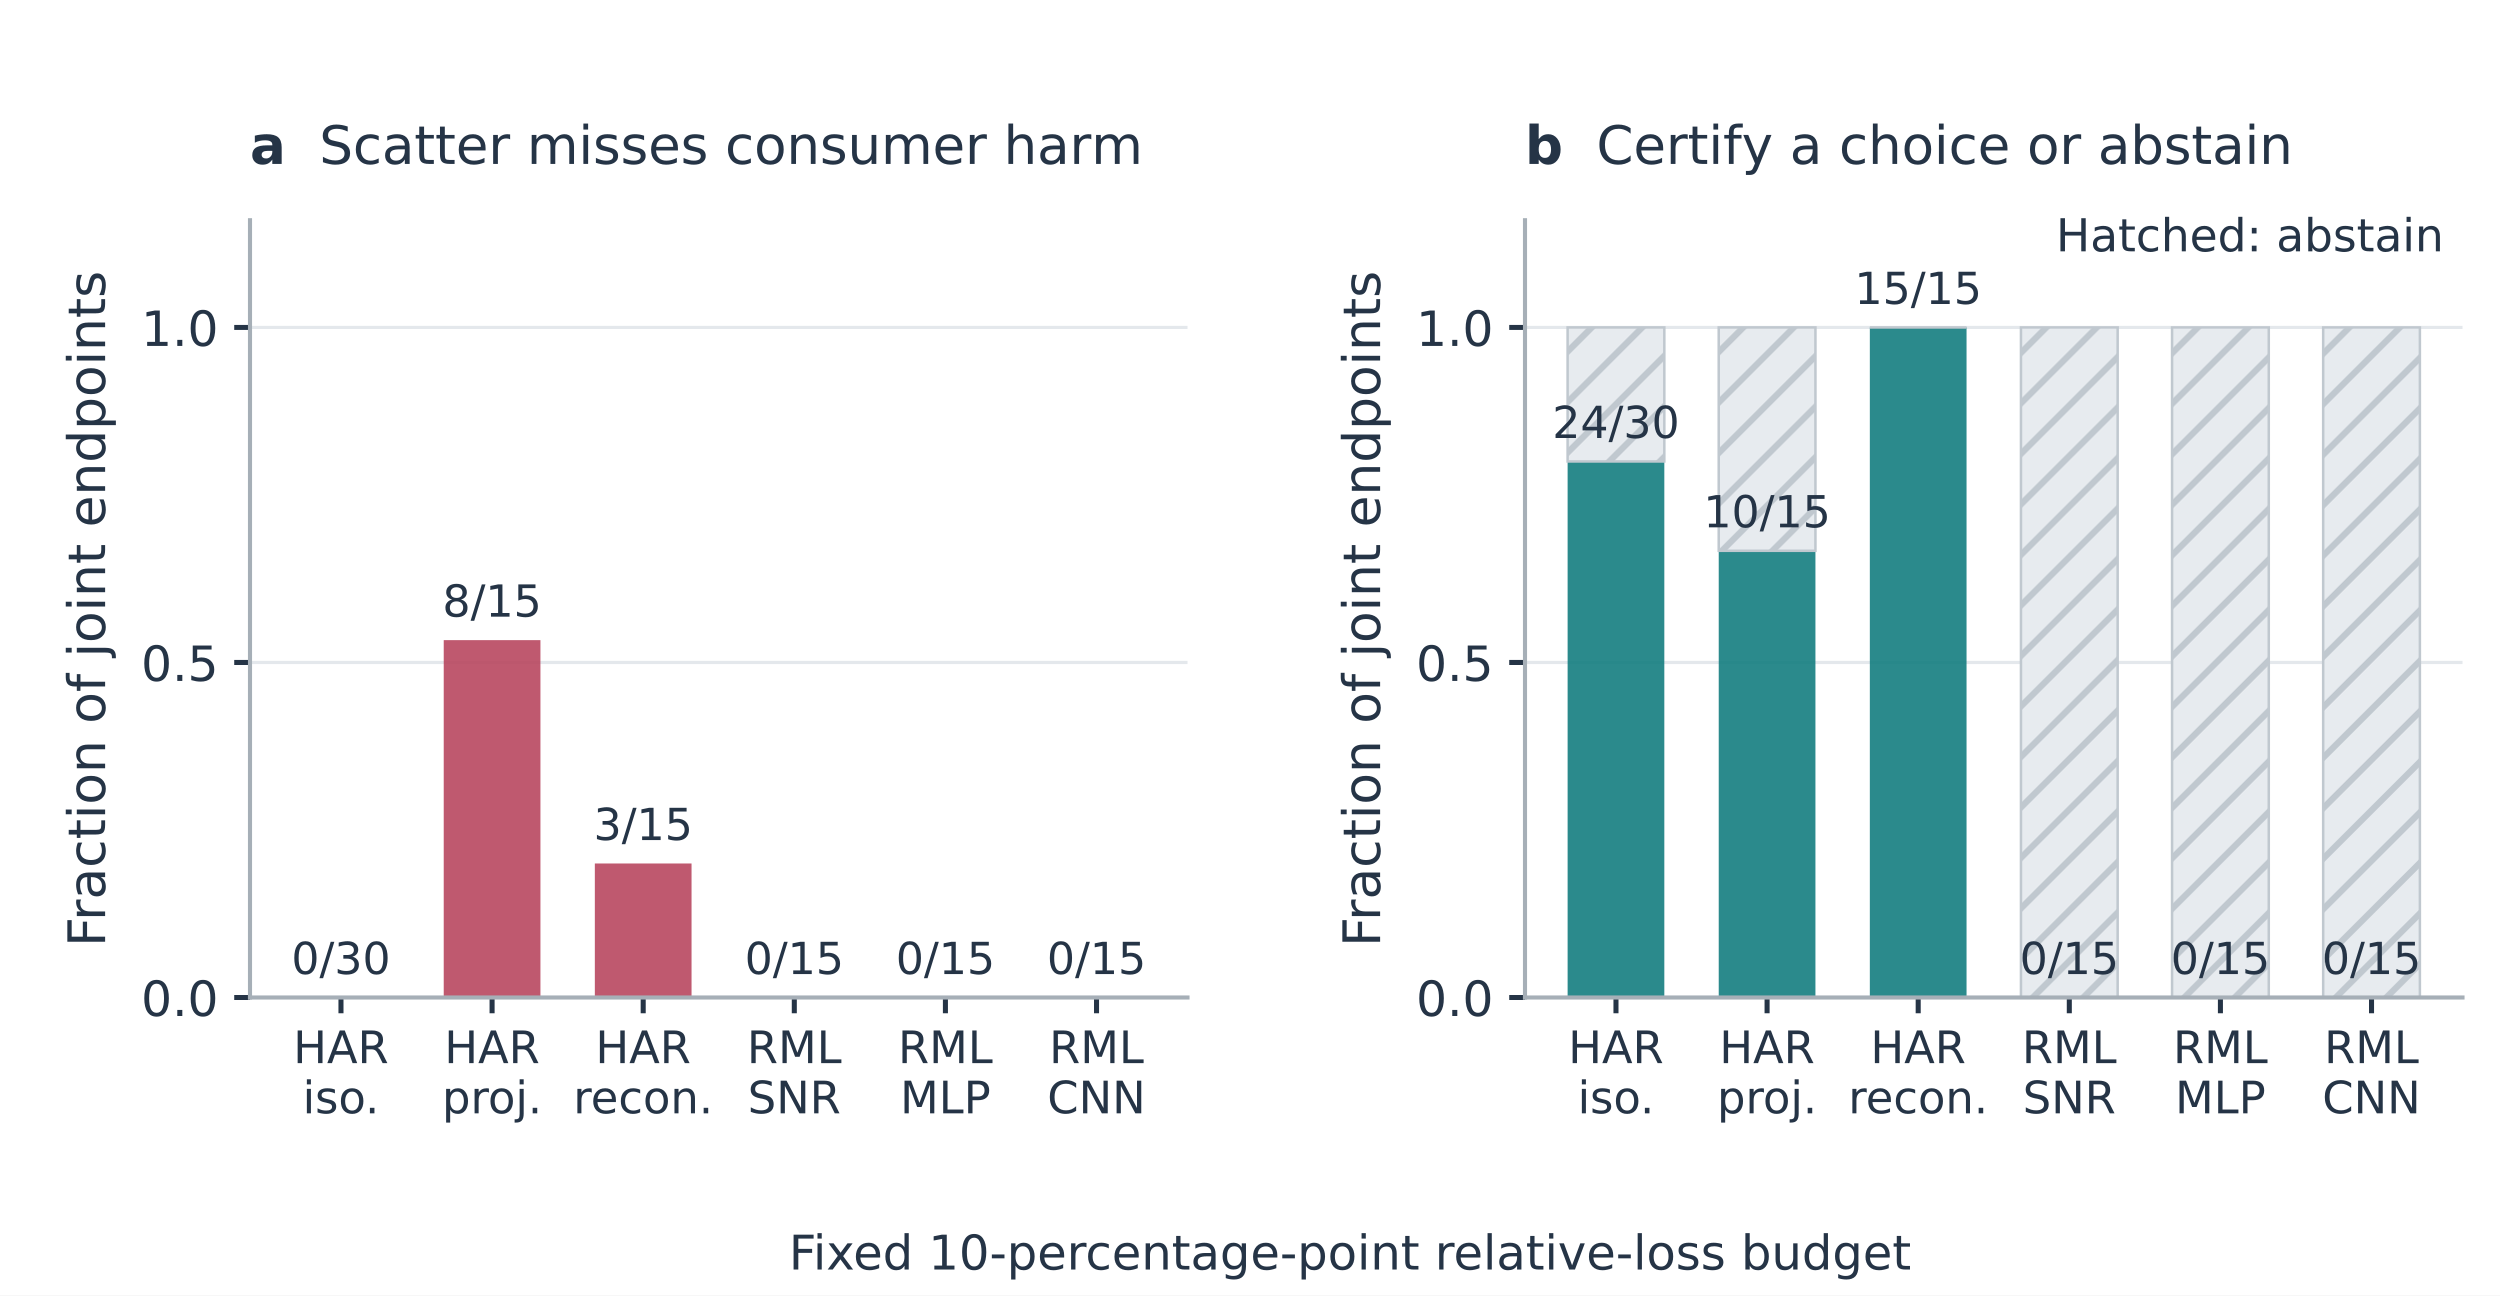
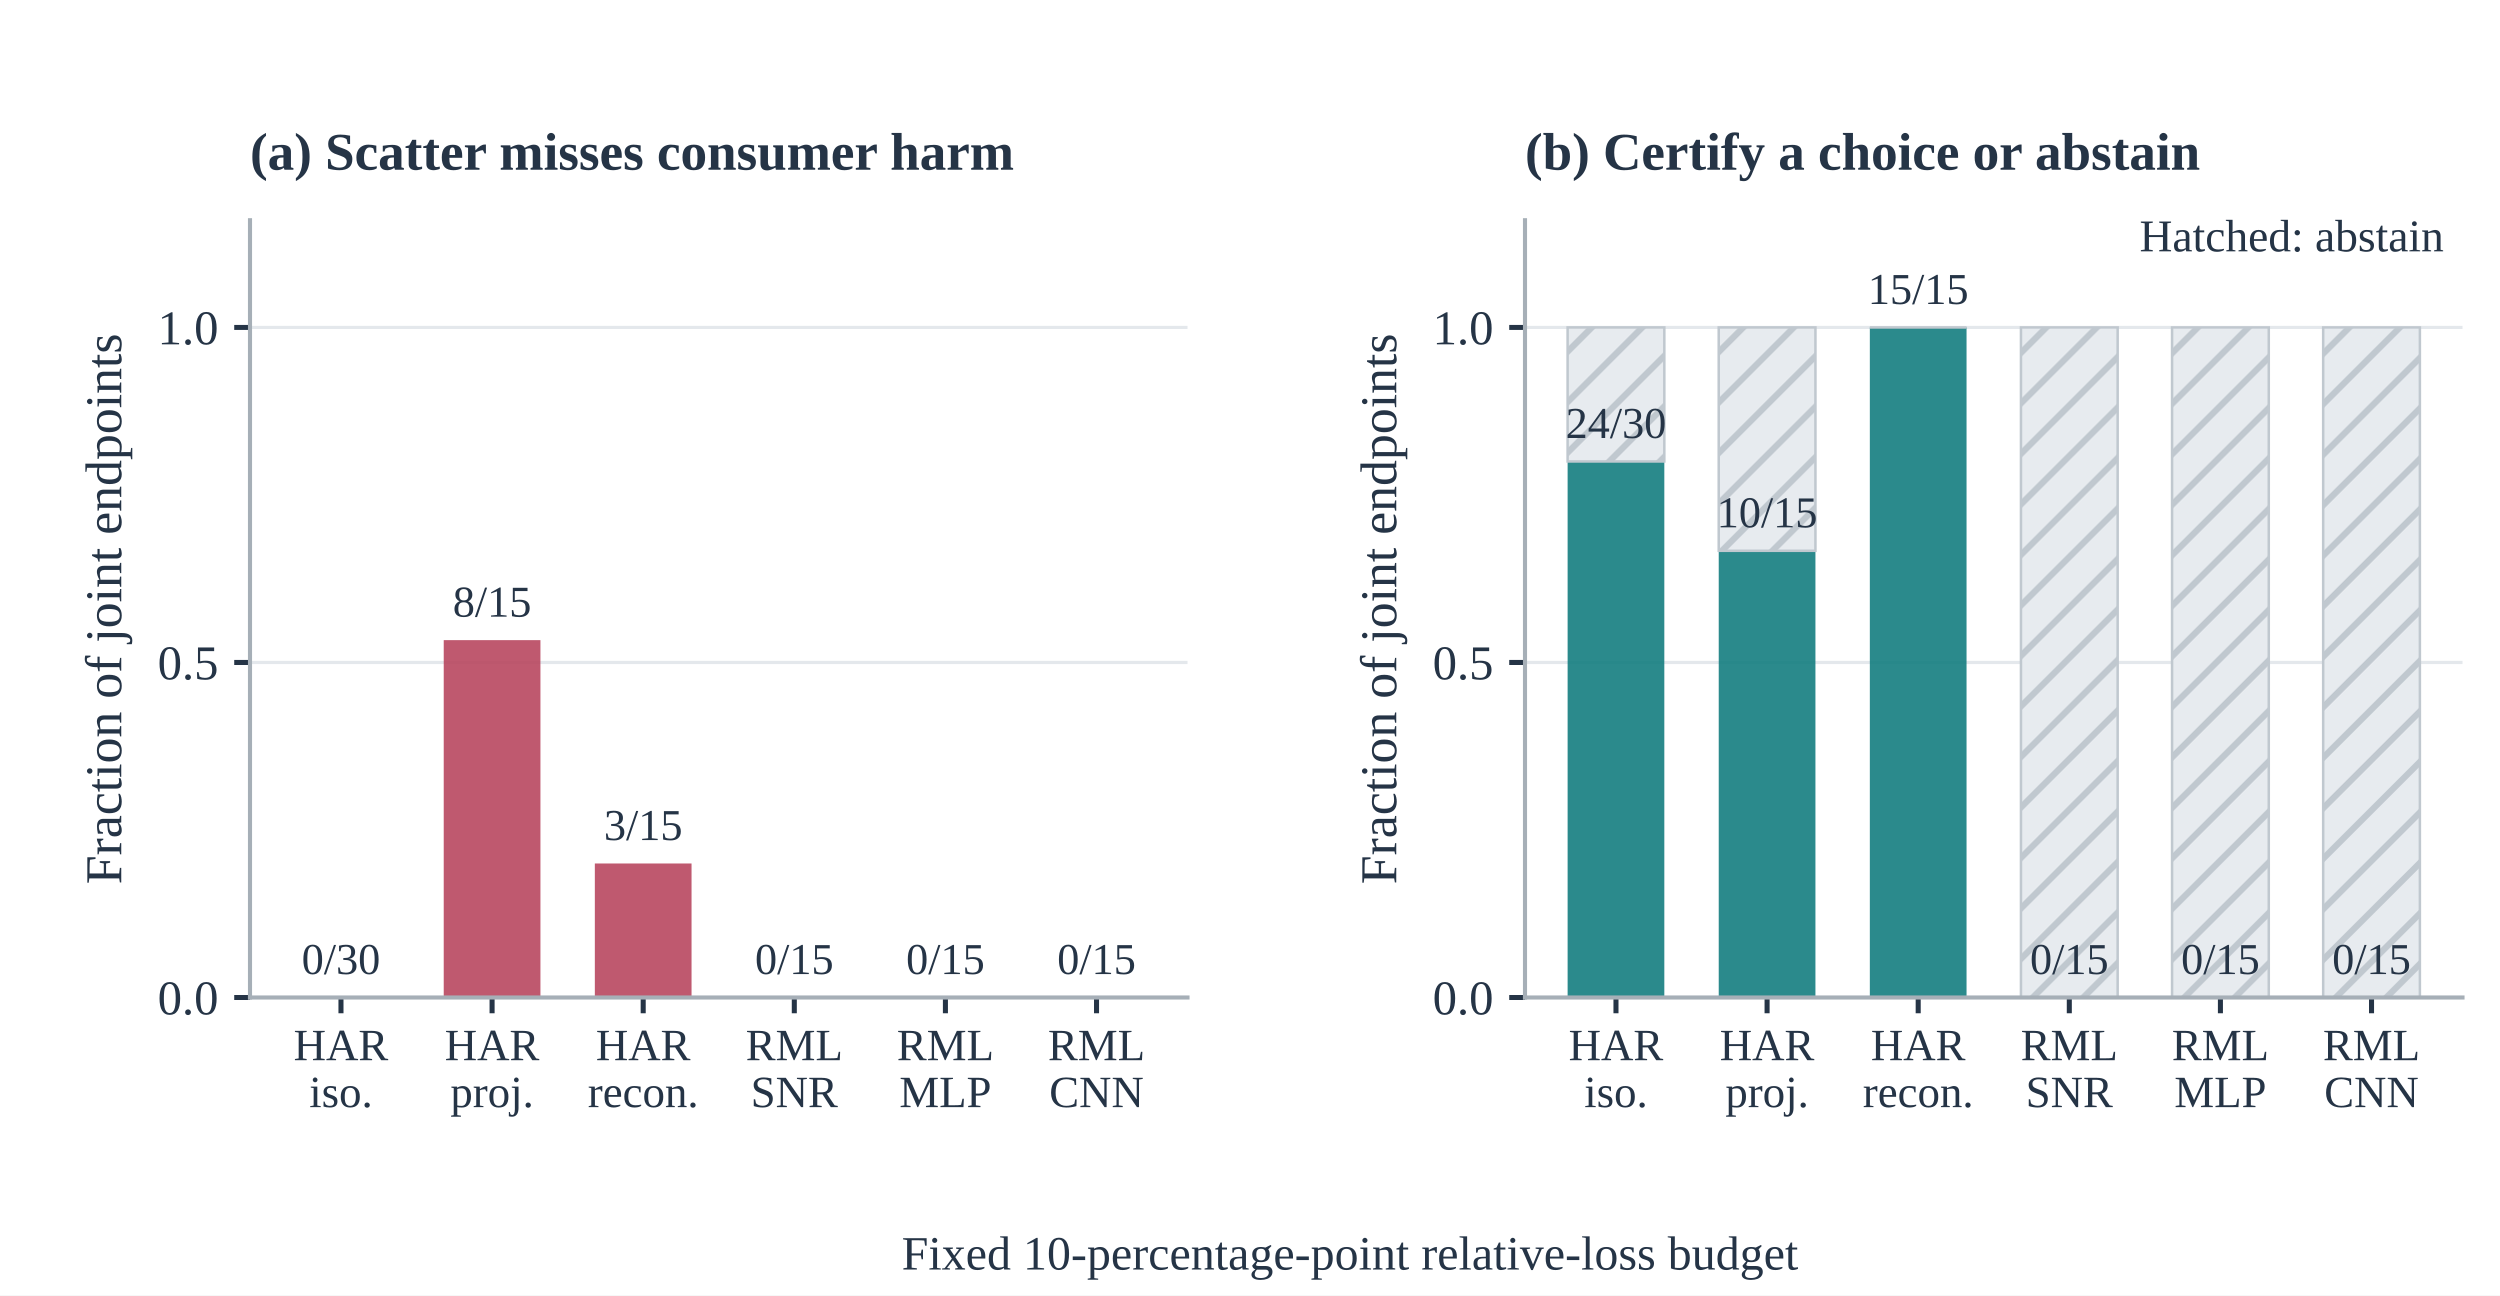
<svg xmlns="http://www.w3.org/2000/svg" xmlns:xlink="http://www.w3.org/1999/xlink" width="396pt" height="205.2pt" viewBox="0 0 396 205.2" version="1.1">
  <defs>
    <style type="text/css">*{stroke-linejoin: round; stroke-linecap: butt}</style>
  </defs>
  <g id="figure_1">
    <g id="patch_1">
      <path d="M 0 205.2 L 396 205.2 L 396 0 L 0 0 z " style="fill: #ffffff" />
    </g>
    <g id="axes_1">
      <g id="patch_2">
        <path d="M 39.6 158.004 L 188.1 158.004 L 188.1 34.884 L 39.6 34.884 z " style="fill: #ffffff" />
      </g>
      <g id="matplotlib.axis_1">
        <g id="xtick_1">
          <g id="line2d_1">
            <defs>
-               <path id="m3d0ac7c6b6" d="M 0 0 L 0 2.5 " style="stroke: #253446; stroke-width: 0.8" />
+               <path id="m92fc530819" d="M 0 0 L 0 2.5 " style="stroke: #253446; stroke-width: 0.8" />
            </defs>
            <g>
-               <use xlink:href="#m3d0ac7c6b6" x="54.01" y="158.004" style="fill: #253446; stroke: #253446; stroke-width: 0.8" />
+               <use xlink:href="#m92fc530819" x="54.01" y="158.004" style="fill: #253446; stroke: #253446; stroke-width: 0.8" />
            </g>
          </g>
          <g id="text_1">
-             <text style="font-size: 7.1px; font-family: 'DejaVu Sans'; fill: #253446" transform="translate(46.44475 168.3989)">HAR</text>
-             <text style="font-size: 7.1px; font-family: 'DejaVu Sans'; fill: #253446" transform="translate(47.93575 176.3493)">iso.</text>
+             <text style="font-size: 7.1px; font-family: 'Times New Roman', 'STIXGeneral', 'DejaVu Serif', serif; fill: #253446" transform="translate(46.51408 167.9341)">HAR</text>
+             <text style="font-size: 7.1px; font-family: 'Times New Roman', 'STIXGeneral', 'DejaVu Serif', serif; fill: #253446" transform="translate(48.97911 175.3689)">iso.</text>
          </g>
        </g>
        <g id="xtick_2">
          <g id="line2d_2">
            <g>
-               <use xlink:href="#m3d0ac7c6b6" x="77.946" y="158.004" style="fill: #253446; stroke: #253446; stroke-width: 0.8" />
+               <use xlink:href="#m92fc530819" x="77.946" y="158.004" style="fill: #253446; stroke: #253446; stroke-width: 0.8" />
            </g>
          </g>
          <g id="text_2">
-             <text style="font-size: 7.1px; font-family: 'DejaVu Sans'; fill: #253446" transform="translate(70.38092 168.3989)">HAR</text>
-             <text style="font-size: 7.1px; font-family: 'DejaVu Sans'; fill: #253446" transform="translate(70.02592 176.3493)">proj.</text>
+             <text style="font-size: 7.1px; font-family: 'Times New Roman', 'STIXGeneral', 'DejaVu Serif', serif; fill: #253446" transform="translate(70.45025 167.9341)">HAR</text>
+             <text style="font-size: 7.1px; font-family: 'Times New Roman', 'STIXGeneral', 'DejaVu Serif', serif; fill: #253446" transform="translate(71.33997 175.3729)">proj.</text>
          </g>
        </g>
        <g id="xtick_3">
          <g id="line2d_3">
            <g>
-               <use xlink:href="#m3d0ac7c6b6" x="101.882" y="158.004" style="fill: #253446; stroke: #253446; stroke-width: 0.8" />
+               <use xlink:href="#m92fc530819" x="101.882" y="158.004" style="fill: #253446; stroke: #253446; stroke-width: 0.8" />
            </g>
          </g>
          <g id="text_3">
-             <text style="font-size: 7.1px; font-family: 'DejaVu Sans'; fill: #253446" transform="translate(94.31709 168.3989)">HAR</text>
-             <text style="font-size: 7.1px; font-family: 'DejaVu Sans'; fill: #253446" transform="translate(90.8159 176.3493)">recon.</text>
+             <text style="font-size: 7.1px; font-family: 'Times New Roman', 'STIXGeneral', 'DejaVu Serif', serif; fill: #253446" transform="translate(94.38642 167.9341)">HAR</text>
+             <text style="font-size: 7.1px; font-family: 'Times New Roman', 'STIXGeneral', 'DejaVu Serif', serif; fill: #253446" transform="translate(93.11064 175.3689)">recon.</text>
          </g>
        </g>
        <g id="xtick_4">
          <g id="line2d_4">
            <g>
-               <use xlink:href="#m3d0ac7c6b6" x="125.818" y="158.004" style="fill: #253446; stroke: #253446; stroke-width: 0.8" />
+               <use xlink:href="#m92fc530819" x="125.818" y="158.004" style="fill: #253446; stroke: #253446; stroke-width: 0.8" />
            </g>
          </g>
          <g id="text_4">
-             <text style="font-size: 7.1px; font-family: 'DejaVu Sans'; fill: #253446" transform="translate(118.3104 168.3989)">RML</text>
-             <text style="font-size: 7.1px; font-family: 'DejaVu Sans'; fill: #253446" transform="translate(118.4419 176.3493)">SNR</text>
+             <text style="font-size: 7.1px; font-family: 'Times New Roman', 'STIXGeneral', 'DejaVu Serif', serif; fill: #253446" transform="translate(118.1251 167.9341)">RML</text>
+             <text style="font-size: 7.1px; font-family: 'Times New Roman', 'STIXGeneral', 'DejaVu Serif', serif; fill: #253446" transform="translate(118.9122 175.3689)">SNR</text>
          </g>
        </g>
        <g id="xtick_5">
          <g id="line2d_5">
            <g>
-               <use xlink:href="#m3d0ac7c6b6" x="149.754" y="158.004" style="fill: #253446; stroke: #253446; stroke-width: 0.8" />
+               <use xlink:href="#m92fc530819" x="149.754" y="158.004" style="fill: #253446; stroke: #253446; stroke-width: 0.8" />
            </g>
          </g>
          <g id="text_5">
-             <text style="font-size: 7.1px; font-family: 'DejaVu Sans'; fill: #253446" transform="translate(142.2466 168.3989)">RML</text>
-             <text style="font-size: 7.1px; font-family: 'DejaVu Sans'; fill: #253446" transform="translate(142.5727 176.3493)">MLP</text>
+             <text style="font-size: 7.1px; font-family: 'Times New Roman', 'STIXGeneral', 'DejaVu Serif', serif; fill: #253446" transform="translate(142.0613 167.9341)">RML</text>
+             <text style="font-size: 7.1px; font-family: 'Times New Roman', 'STIXGeneral', 'DejaVu Serif', serif; fill: #253446" transform="translate(142.4551 175.3689)">MLP</text>
          </g>
        </g>
        <g id="xtick_6">
          <g id="line2d_6">
            <g>
-               <use xlink:href="#m3d0ac7c6b6" x="173.69" y="158.004" style="fill: #253446; stroke: #253446; stroke-width: 0.8" />
+               <use xlink:href="#m92fc530819" x="173.69" y="158.004" style="fill: #253446; stroke: #253446; stroke-width: 0.8" />
            </g>
          </g>
          <g id="text_6">
-             <text style="font-size: 7.1px; font-family: 'DejaVu Sans'; fill: #253446" transform="translate(166.1827 168.3989)">RML</text>
-             <text style="font-size: 7.1px; font-family: 'DejaVu Sans'; fill: #253446" transform="translate(165.8998 176.3493)">CNN</text>
+             <text style="font-size: 7.1px; font-family: 'Times New Roman', 'STIXGeneral', 'DejaVu Serif', serif; fill: #253446" transform="translate(165.9975 167.9341)">RML</text>
+             <text style="font-size: 7.1px; font-family: 'Times New Roman', 'STIXGeneral', 'DejaVu Serif', serif; fill: #253446" transform="translate(166.1949 175.3689)">CNN</text>
          </g>
        </g>
      </g>
      <g id="matplotlib.axis_2">
        <g id="ytick_1">
          <g id="line2d_7">
-             <path d="M 39.6 158.004 L 188.1 158.004 " clip-path="url(#p7fc18f123c)" style="fill: none; stroke: #e4e8ec; stroke-width: 0.5; stroke-linecap: square" />
+             <path d="M 39.6 158.004 L 188.1 158.004 " clip-path="url(#p640500cdac)" style="fill: none; stroke: #e4e8ec; stroke-width: 0.5; stroke-linecap: square" />
          </g>
          <g id="line2d_8">
            <defs>
-               <path id="m5252313da0" d="M 0 0 L -2.5 0 " style="stroke: #253446; stroke-width: 0.8" />
+               <path id="m6738ecb3d9" d="M 0 0 L -2.5 0 " style="stroke: #253446; stroke-width: 0.8" />
            </defs>
            <g>
-               <use xlink:href="#m5252313da0" x="39.6" y="158.004" style="fill: #253446; stroke: #253446; stroke-width: 0.8" />
+               <use xlink:href="#m6738ecb3d9" x="39.6" y="158.004" style="fill: #253446; stroke: #253446; stroke-width: 0.8" />
            </g>
          </g>
          <g id="text_7">
-             <text style="font-size: 7.7px; font-family: 'DejaVu Sans'; text-anchor: end; fill: #253446" x="34.6" y="160.929" transform="rotate(-0 34.6 160.9294)">0.0</text>
+             <text style="font-size: 7.7px; font-family: 'Times New Roman', 'STIXGeneral', 'DejaVu Serif', serif; text-anchor: end; fill: #253446" x="34.6" y="160.677" transform="rotate(-0 34.6 160.6773)">0.0</text>
          </g>
        </g>
        <g id="ytick_2">
          <g id="line2d_9">
-             <path d="M 39.6 104.935 L 188.1 104.935 " clip-path="url(#p7fc18f123c)" style="fill: none; stroke: #e4e8ec; stroke-width: 0.5; stroke-linecap: square" />
+             <path d="M 39.6 104.935 L 188.1 104.935 " clip-path="url(#p640500cdac)" style="fill: none; stroke: #e4e8ec; stroke-width: 0.5; stroke-linecap: square" />
          </g>
          <g id="line2d_10">
            <g>
-               <use xlink:href="#m5252313da0" x="39.6" y="104.935" style="fill: #253446; stroke: #253446; stroke-width: 0.8" />
+               <use xlink:href="#m6738ecb3d9" x="39.6" y="104.935" style="fill: #253446; stroke: #253446; stroke-width: 0.8" />
            </g>
          </g>
          <g id="text_8">
-             <text style="font-size: 7.7px; font-family: 'DejaVu Sans'; text-anchor: end; fill: #253446" x="34.6" y="107.86" transform="rotate(-0 34.6 107.8604)">0.5</text>
+             <text style="font-size: 7.7px; font-family: 'Times New Roman', 'STIXGeneral', 'DejaVu Serif', serif; text-anchor: end; fill: #253446" x="34.6" y="107.608" transform="rotate(-0 34.6 107.6084)">0.5</text>
          </g>
        </g>
        <g id="ytick_3">
          <g id="line2d_11">
-             <path d="M 39.6 51.866 L 188.1 51.866 " clip-path="url(#p7fc18f123c)" style="fill: none; stroke: #e4e8ec; stroke-width: 0.5; stroke-linecap: square" />
+             <path d="M 39.6 51.866 L 188.1 51.866 " clip-path="url(#p640500cdac)" style="fill: none; stroke: #e4e8ec; stroke-width: 0.5; stroke-linecap: square" />
          </g>
          <g id="line2d_12">
            <g>
-               <use xlink:href="#m5252313da0" x="39.6" y="51.866" style="fill: #253446; stroke: #253446; stroke-width: 0.8" />
+               <use xlink:href="#m6738ecb3d9" x="39.6" y="51.866" style="fill: #253446; stroke: #253446; stroke-width: 0.8" />
            </g>
          </g>
          <g id="text_9">
-             <text style="font-size: 7.7px; font-family: 'DejaVu Sans'; text-anchor: end; fill: #253446" x="34.6" y="54.791" transform="rotate(-0 34.6 54.79147)">1.0</text>
+             <text style="font-size: 7.7px; font-family: 'Times New Roman', 'STIXGeneral', 'DejaVu Serif', serif; text-anchor: end; fill: #253446" x="34.6" y="54.539" transform="rotate(-0 34.6 54.53941)">1.0</text>
          </g>
        </g>
        <g id="text_10">
-           <text style="font-size: 8.2px; font-family: 'DejaVu Sans'; text-anchor: middle; fill: #253446" x="16.649" y="96.444" transform="rotate(-90 16.64925 96.444)">Fraction of joint endpoints</text>
+           <text style="font-size: 8.2px; font-family: 'Times New Roman', 'STIXGeneral', 'DejaVu Serif', serif; text-anchor: middle; fill: #253446" x="19.206" y="96.444" transform="rotate(-90 19.20559 96.444)">Fraction of joint endpoints</text>
        </g>
      </g>
      <g id="patch_3">
-         <path d="M 46.35 158.004 L 61.669 158.004 L 61.669 158.004 L 46.35 158.004 z " clip-path="url(#p7fc18f123c)" style="fill: #b8475f; opacity: 0.9" />
+         <path d="M 46.35 158.004 L 61.669 158.004 L 61.669 158.004 L 46.35 158.004 z " clip-path="url(#p640500cdac)" style="fill: #b8475f; opacity: 0.9" />
      </g>
      <g id="patch_4">
-         <path d="M 70.286 158.004 L 85.605 158.004 L 85.605 101.397 L 70.286 101.397 z " clip-path="url(#p7fc18f123c)" style="fill: #b8475f; opacity: 0.9" />
+         <path d="M 70.286 158.004 L 85.605 158.004 L 85.605 101.397 L 70.286 101.397 z " clip-path="url(#p640500cdac)" style="fill: #b8475f; opacity: 0.9" />
      </g>
      <g id="patch_5">
-         <path d="M 94.222 158.004 L 109.541 158.004 L 109.541 136.776 L 94.222 136.776 z " clip-path="url(#p7fc18f123c)" style="fill: #b8475f; opacity: 0.9" />
+         <path d="M 94.222 158.004 L 109.541 158.004 L 109.541 136.776 L 94.222 136.776 z " clip-path="url(#p640500cdac)" style="fill: #b8475f; opacity: 0.9" />
      </g>
      <g id="patch_6">
-         <path d="M 118.159 158.004 L 133.478 158.004 L 133.478 158.004 L 118.159 158.004 z " clip-path="url(#p7fc18f123c)" style="fill: #b8475f; opacity: 0.9" />
+         <path d="M 118.159 158.004 L 133.478 158.004 L 133.478 158.004 L 118.159 158.004 z " clip-path="url(#p640500cdac)" style="fill: #b8475f; opacity: 0.9" />
      </g>
      <g id="patch_7">
-         <path d="M 142.095 158.004 L 157.414 158.004 L 157.414 158.004 L 142.095 158.004 z " clip-path="url(#p7fc18f123c)" style="fill: #b8475f; opacity: 0.9" />
+         <path d="M 142.095 158.004 L 157.414 158.004 L 157.414 158.004 L 142.095 158.004 z " clip-path="url(#p640500cdac)" style="fill: #b8475f; opacity: 0.9" />
      </g>
      <g id="patch_8">
-         <path d="M 166.031 158.004 L 181.35 158.004 L 181.35 158.004 L 166.031 158.004 z " clip-path="url(#p7fc18f123c)" style="fill: #b8475f; opacity: 0.9" />
+         <path d="M 166.031 158.004 L 181.35 158.004 L 181.35 158.004 L 166.031 158.004 z " clip-path="url(#p640500cdac)" style="fill: #b8475f; opacity: 0.9" />
      </g>
      <g id="patch_9">
        <path d="M 39.6 158.004 L 39.6 34.884 " style="fill: none; stroke: #a6afb7; stroke-width: 0.65; stroke-linejoin: miter; stroke-linecap: square" />
      </g>
      <g id="patch_10">
        <path d="M 39.6 158.004 L 188.1 158.004 " style="fill: none; stroke: #a6afb7; stroke-width: 0.65; stroke-linejoin: miter; stroke-linecap: square" />
      </g>
      <g id="text_11">
-         <text style="font-size: 7px; font-family: 'DejaVu Sans'; text-anchor: middle; fill: #253446" x="54.01" y="154.289" transform="rotate(-0 54.00957 154.2892)">0/30</text>
+         <text style="font-size: 7px; font-family: 'Times New Roman', 'STIXGeneral', 'DejaVu Serif', serif; text-anchor: middle; fill: #253446" x="54.01" y="154.289" transform="rotate(-0 54.00957 154.2892)">0/30</text>
      </g>
      <g id="text_12">
-         <text style="font-size: 7px; font-family: 'DejaVu Sans'; text-anchor: middle; fill: #253446" x="77.946" y="97.682" transform="rotate(-0 77.94575 97.68228)">8/15</text>
+         <text style="font-size: 7px; font-family: 'Times New Roman', 'STIXGeneral', 'DejaVu Serif', serif; text-anchor: middle; fill: #253446" x="77.946" y="97.682" transform="rotate(-0 77.94575 97.68228)">8/15</text>
      </g>
      <g id="text_13">
-         <text style="font-size: 7px; font-family: 'DejaVu Sans'; text-anchor: middle; fill: #253446" x="101.882" y="133.062" transform="rotate(-0 101.8819 133.0616)">3/15</text>
+         <text style="font-size: 7px; font-family: 'Times New Roman', 'STIXGeneral', 'DejaVu Serif', serif; text-anchor: middle; fill: #253446" x="101.882" y="133.062" transform="rotate(-0 101.8819 133.0616)">3/15</text>
      </g>
      <g id="text_14">
-         <text style="font-size: 7px; font-family: 'DejaVu Sans'; text-anchor: middle; fill: #253446" x="125.818" y="154.289" transform="rotate(-0 125.8181 154.2892)">0/15</text>
+         <text style="font-size: 7px; font-family: 'Times New Roman', 'STIXGeneral', 'DejaVu Serif', serif; text-anchor: middle; fill: #253446" x="125.818" y="154.289" transform="rotate(-0 125.8181 154.2892)">0/15</text>
      </g>
      <g id="text_15">
-         <text style="font-size: 7px; font-family: 'DejaVu Sans'; text-anchor: middle; fill: #253446" x="149.754" y="154.289" transform="rotate(-0 149.7543 154.2892)">0/15</text>
+         <text style="font-size: 7px; font-family: 'Times New Roman', 'STIXGeneral', 'DejaVu Serif', serif; text-anchor: middle; fill: #253446" x="149.754" y="154.289" transform="rotate(-0 149.7543 154.2892)">0/15</text>
      </g>
      <g id="text_16">
-         <text style="font-size: 7px; font-family: 'DejaVu Sans'; text-anchor: middle; fill: #253446" x="173.69" y="154.289" transform="rotate(-0 173.6904 154.2892)">0/15</text>
+         <text style="font-size: 7px; font-family: 'Times New Roman', 'STIXGeneral', 'DejaVu Serif', serif; text-anchor: middle; fill: #253446" x="173.69" y="154.289" transform="rotate(-0 173.6904 154.2892)">0/15</text>
      </g>
      <g id="text_17">
-         <g style="fill: #253446" transform="translate(39.6 26.884)">
-           <text>
-             <tspan x="0" y="-0.922" style="font-weight: 700; font-size: 8.4px; font-family: 'DejaVu Sans'; fill: #253446">a</tspan>
-             <tspan x="5.651" y="-0.922" style="font-size: 8.4px; font-family: 'DejaVu Sans'; fill: #253446"> </tspan>
-             <tspan x="8.314" y="-0.922" style="font-size: 8.4px; font-family: 'DejaVu Sans'; fill: #253446"> </tspan>
-             <tspan x="10.976" y="-0.922" style="font-size: 8.4px; font-family: 'DejaVu Sans'; fill: #253446">S</tspan>
-             <tspan x="16.292" y="-0.922" style="font-size: 8.4px; font-family: 'DejaVu Sans'; fill: #253446">c</tspan>
-             <tspan x="20.897" y="-0.922" style="font-size: 8.4px; font-family: 'DejaVu Sans'; fill: #253446">a</tspan>
-             <tspan x="26.029" y="-0.922" style="font-size: 8.4px; font-family: 'DejaVu Sans'; fill: #253446">t</tspan>
-             <tspan x="29.312" y="-0.922" style="font-size: 8.4px; font-family: 'DejaVu Sans'; fill: #253446">t</tspan>
-             <tspan x="32.596" y="-0.922" style="font-size: 8.4px; font-family: 'DejaVu Sans'; fill: #253446">e</tspan>
-             <tspan x="37.749" y="-0.922" style="font-size: 8.4px; font-family: 'DejaVu Sans'; fill: #253446">r</tspan>
-             <tspan x="41.192" y="-0.922" style="font-size: 8.4px; font-family: 'DejaVu Sans'; fill: #253446"> </tspan>
-             <tspan x="43.854" y="-0.922" style="font-size: 8.4px; font-family: 'DejaVu Sans'; fill: #253446">m</tspan>
-             <tspan x="52.013" y="-0.922" style="font-size: 8.4px; font-family: 'DejaVu Sans'; fill: #253446">i</tspan>
-             <tspan x="54.339" y="-0.922" style="font-size: 8.4px; font-family: 'DejaVu Sans'; fill: #253446">s</tspan>
-             <tspan x="58.703" y="-0.922" style="font-size: 8.4px; font-family: 'DejaVu Sans'; fill: #253446">s</tspan>
-             <tspan x="63.066" y="-0.922" style="font-size: 8.4px; font-family: 'DejaVu Sans'; fill: #253446">e</tspan>
-             <tspan x="68.219" y="-0.922" style="font-size: 8.4px; font-family: 'DejaVu Sans'; fill: #253446">s</tspan>
-             <tspan x="72.582" y="-0.922" style="font-size: 8.4px; font-family: 'DejaVu Sans'; fill: #253446"> </tspan>
-             <tspan x="75.244" y="-0.922" style="font-size: 8.4px; font-family: 'DejaVu Sans'; fill: #253446">c</tspan>
-             <tspan x="79.849" y="-0.922" style="font-size: 8.4px; font-family: 'DejaVu Sans'; fill: #253446">o</tspan>
-             <tspan x="84.973" y="-0.922" style="font-size: 8.4px; font-family: 'DejaVu Sans'; fill: #253446">n</tspan>
-             <tspan x="90.281" y="-0.922" style="font-size: 8.4px; font-family: 'DejaVu Sans'; fill: #253446">s</tspan>
-             <tspan x="94.644" y="-0.922" style="font-size: 8.4px; font-family: 'DejaVu Sans'; fill: #253446">u</tspan>
-             <tspan x="99.952" y="-0.922" style="font-size: 8.4px; font-family: 'DejaVu Sans'; fill: #253446">m</tspan>
-             <tspan x="108.11" y="-0.922" style="font-size: 8.4px; font-family: 'DejaVu Sans'; fill: #253446">e</tspan>
-             <tspan x="113.263" y="-0.922" style="font-size: 8.4px; font-family: 'DejaVu Sans'; fill: #253446">r</tspan>
-             <tspan x="116.706" y="-0.922" style="font-size: 8.4px; font-family: 'DejaVu Sans'; fill: #253446"> </tspan>
-             <tspan x="119.368" y="-0.922" style="font-size: 8.4px; font-family: 'DejaVu Sans'; fill: #253446">h</tspan>
-             <tspan x="124.676" y="-0.922" style="font-size: 8.4px; font-family: 'DejaVu Sans'; fill: #253446">a</tspan>
-             <tspan x="129.808" y="-0.922" style="font-size: 8.4px; font-family: 'DejaVu Sans'; fill: #253446">r</tspan>
-             <tspan x="133.252" y="-0.922" style="font-size: 8.4px; font-family: 'DejaVu Sans'; fill: #253446">m</tspan>
-           </text>
-         </g>
+         <text style="font-weight: 700; font-size: 8.4px; font-family: 'Times New Roman'; text-anchor: start; fill: #253446" x="39.6" y="26.884" transform="rotate(-0 39.6 26.884)">(a) Scatter misses consumer harm</text>
      </g>
    </g>
    <g id="axes_2">
      <g id="patch_11">
        <path d="M 241.56 158.004 L 390.06 158.004 L 390.06 34.884 L 241.56 34.884 z " style="fill: #ffffff" />
      </g>
      <g id="matplotlib.axis_3">
        <g id="xtick_7">
          <g id="line2d_13">
            <g>
-               <use xlink:href="#m3d0ac7c6b6" x="255.97" y="158.004" style="fill: #253446; stroke: #253446; stroke-width: 0.8" />
+               <use xlink:href="#m92fc530819" x="255.97" y="158.004" style="fill: #253446; stroke: #253446; stroke-width: 0.8" />
            </g>
          </g>
          <g id="text_18">
-             <text style="font-size: 7.1px; font-family: 'DejaVu Sans'; fill: #253446" transform="translate(248.4047 168.3989)">HAR</text>
-             <text style="font-size: 7.1px; font-family: 'DejaVu Sans'; fill: #253446" transform="translate(249.8957 176.3493)">iso.</text>
+             <text style="font-size: 7.1px; font-family: 'Times New Roman', 'STIXGeneral', 'DejaVu Serif', serif; fill: #253446" transform="translate(248.4741 167.9341)">HAR</text>
+             <text style="font-size: 7.1px; font-family: 'Times New Roman', 'STIXGeneral', 'DejaVu Serif', serif; fill: #253446" transform="translate(250.9391 175.3689)">iso.</text>
          </g>
        </g>
        <g id="xtick_8">
          <g id="line2d_14">
            <g>
-               <use xlink:href="#m3d0ac7c6b6" x="279.906" y="158.004" style="fill: #253446; stroke: #253446; stroke-width: 0.8" />
+               <use xlink:href="#m92fc530819" x="279.906" y="158.004" style="fill: #253446; stroke: #253446; stroke-width: 0.8" />
            </g>
          </g>
          <g id="text_19">
-             <text style="font-size: 7.1px; font-family: 'DejaVu Sans'; fill: #253446" transform="translate(272.3409 168.3989)">HAR</text>
-             <text style="font-size: 7.1px; font-family: 'DejaVu Sans'; fill: #253446" transform="translate(271.9859 176.3493)">proj.</text>
+             <text style="font-size: 7.1px; font-family: 'Times New Roman', 'STIXGeneral', 'DejaVu Serif', serif; fill: #253446" transform="translate(272.4103 167.9341)">HAR</text>
+             <text style="font-size: 7.1px; font-family: 'Times New Roman', 'STIXGeneral', 'DejaVu Serif', serif; fill: #253446" transform="translate(273.3 175.3729)">proj.</text>
          </g>
        </g>
        <g id="xtick_9">
          <g id="line2d_15">
            <g>
-               <use xlink:href="#m3d0ac7c6b6" x="303.842" y="158.004" style="fill: #253446; stroke: #253446; stroke-width: 0.8" />
+               <use xlink:href="#m92fc530819" x="303.842" y="158.004" style="fill: #253446; stroke: #253446; stroke-width: 0.8" />
            </g>
          </g>
          <g id="text_20">
-             <text style="font-size: 7.1px; font-family: 'DejaVu Sans'; fill: #253446" transform="translate(296.2771 168.3989)">HAR</text>
-             <text style="font-size: 7.1px; font-family: 'DejaVu Sans'; fill: #253446" transform="translate(292.7759 176.3493)">recon.</text>
+             <text style="font-size: 7.1px; font-family: 'Times New Roman', 'STIXGeneral', 'DejaVu Serif', serif; fill: #253446" transform="translate(296.3464 167.9341)">HAR</text>
+             <text style="font-size: 7.1px; font-family: 'Times New Roman', 'STIXGeneral', 'DejaVu Serif', serif; fill: #253446" transform="translate(295.0706 175.3689)">recon.</text>
          </g>
        </g>
        <g id="xtick_10">
          <g id="line2d_16">
            <g>
-               <use xlink:href="#m3d0ac7c6b6" x="327.778" y="158.004" style="fill: #253446; stroke: #253446; stroke-width: 0.8" />
+               <use xlink:href="#m92fc530819" x="327.778" y="158.004" style="fill: #253446; stroke: #253446; stroke-width: 0.8" />
            </g>
          </g>
          <g id="text_21">
-             <text style="font-size: 7.1px; font-family: 'DejaVu Sans'; fill: #253446" transform="translate(320.2704 168.3989)">RML</text>
-             <text style="font-size: 7.1px; font-family: 'DejaVu Sans'; fill: #253446" transform="translate(320.4019 176.3493)">SNR</text>
+             <text style="font-size: 7.1px; font-family: 'Times New Roman', 'STIXGeneral', 'DejaVu Serif', serif; fill: #253446" transform="translate(320.0851 167.9341)">RML</text>
+             <text style="font-size: 7.1px; font-family: 'Times New Roman', 'STIXGeneral', 'DejaVu Serif', serif; fill: #253446" transform="translate(320.8722 175.3689)">SNR</text>
          </g>
        </g>
        <g id="xtick_11">
          <g id="line2d_17">
            <g>
-               <use xlink:href="#m3d0ac7c6b6" x="351.714" y="158.004" style="fill: #253446; stroke: #253446; stroke-width: 0.8" />
+               <use xlink:href="#m92fc530819" x="351.714" y="158.004" style="fill: #253446; stroke: #253446; stroke-width: 0.8" />
            </g>
          </g>
          <g id="text_22">
-             <text style="font-size: 7.1px; font-family: 'DejaVu Sans'; fill: #253446" transform="translate(344.2066 168.3989)">RML</text>
-             <text style="font-size: 7.1px; font-family: 'DejaVu Sans'; fill: #253446" transform="translate(344.5327 176.3493)">MLP</text>
+             <text style="font-size: 7.1px; font-family: 'Times New Roman', 'STIXGeneral', 'DejaVu Serif', serif; fill: #253446" transform="translate(344.0213 167.9341)">RML</text>
+             <text style="font-size: 7.1px; font-family: 'Times New Roman', 'STIXGeneral', 'DejaVu Serif', serif; fill: #253446" transform="translate(344.4151 175.3689)">MLP</text>
          </g>
        </g>
        <g id="xtick_12">
          <g id="line2d_18">
            <g>
-               <use xlink:href="#m3d0ac7c6b6" x="375.65" y="158.004" style="fill: #253446; stroke: #253446; stroke-width: 0.8" />
+               <use xlink:href="#m92fc530819" x="375.65" y="158.004" style="fill: #253446; stroke: #253446; stroke-width: 0.8" />
            </g>
          </g>
          <g id="text_23">
-             <text style="font-size: 7.1px; font-family: 'DejaVu Sans'; fill: #253446" transform="translate(368.1427 168.3989)">RML</text>
-             <text style="font-size: 7.1px; font-family: 'DejaVu Sans'; fill: #253446" transform="translate(367.8598 176.3493)">CNN</text>
+             <text style="font-size: 7.1px; font-family: 'Times New Roman', 'STIXGeneral', 'DejaVu Serif', serif; fill: #253446" transform="translate(367.9575 167.9341)">RML</text>
+             <text style="font-size: 7.1px; font-family: 'Times New Roman', 'STIXGeneral', 'DejaVu Serif', serif; fill: #253446" transform="translate(368.1549 175.3689)">CNN</text>
          </g>
        </g>
      </g>
      <g id="matplotlib.axis_4">
        <g id="ytick_4">
          <g id="line2d_19">
-             <path d="M 241.56 158.004 L 390.06 158.004 " clip-path="url(#p5e406ffba6)" style="fill: none; stroke: #e4e8ec; stroke-width: 0.5; stroke-linecap: square" />
+             <path d="M 241.56 158.004 L 390.06 158.004 " clip-path="url(#p05b200d515)" style="fill: none; stroke: #e4e8ec; stroke-width: 0.5; stroke-linecap: square" />
          </g>
          <g id="line2d_20">
            <g>
-               <use xlink:href="#m5252313da0" x="241.56" y="158.004" style="fill: #253446; stroke: #253446; stroke-width: 0.8" />
+               <use xlink:href="#m6738ecb3d9" x="241.56" y="158.004" style="fill: #253446; stroke: #253446; stroke-width: 0.8" />
            </g>
          </g>
          <g id="text_24">
-             <text style="font-size: 7.7px; font-family: 'DejaVu Sans'; text-anchor: end; fill: #253446" x="236.56" y="160.929" transform="rotate(-0 236.56 160.9294)">0.0</text>
+             <text style="font-size: 7.7px; font-family: 'Times New Roman', 'STIXGeneral', 'DejaVu Serif', serif; text-anchor: end; fill: #253446" x="236.56" y="160.677" transform="rotate(-0 236.56 160.6773)">0.0</text>
          </g>
        </g>
        <g id="ytick_5">
          <g id="line2d_21">
-             <path d="M 241.56 104.935 L 390.06 104.935 " clip-path="url(#p5e406ffba6)" style="fill: none; stroke: #e4e8ec; stroke-width: 0.5; stroke-linecap: square" />
+             <path d="M 241.56 104.935 L 390.06 104.935 " clip-path="url(#p05b200d515)" style="fill: none; stroke: #e4e8ec; stroke-width: 0.5; stroke-linecap: square" />
          </g>
          <g id="line2d_22">
            <g>
-               <use xlink:href="#m5252313da0" x="241.56" y="104.935" style="fill: #253446; stroke: #253446; stroke-width: 0.8" />
+               <use xlink:href="#m6738ecb3d9" x="241.56" y="104.935" style="fill: #253446; stroke: #253446; stroke-width: 0.8" />
            </g>
          </g>
          <g id="text_25">
-             <text style="font-size: 7.7px; font-family: 'DejaVu Sans'; text-anchor: end; fill: #253446" x="236.56" y="107.86" transform="rotate(-0 236.56 107.8604)">0.5</text>
+             <text style="font-size: 7.7px; font-family: 'Times New Roman', 'STIXGeneral', 'DejaVu Serif', serif; text-anchor: end; fill: #253446" x="236.56" y="107.608" transform="rotate(-0 236.56 107.6084)">0.5</text>
          </g>
        </g>
        <g id="ytick_6">
          <g id="line2d_23">
-             <path d="M 241.56 51.866 L 390.06 51.866 " clip-path="url(#p5e406ffba6)" style="fill: none; stroke: #e4e8ec; stroke-width: 0.5; stroke-linecap: square" />
+             <path d="M 241.56 51.866 L 390.06 51.866 " clip-path="url(#p05b200d515)" style="fill: none; stroke: #e4e8ec; stroke-width: 0.5; stroke-linecap: square" />
          </g>
          <g id="line2d_24">
            <g>
-               <use xlink:href="#m5252313da0" x="241.56" y="51.866" style="fill: #253446; stroke: #253446; stroke-width: 0.8" />
+               <use xlink:href="#m6738ecb3d9" x="241.56" y="51.866" style="fill: #253446; stroke: #253446; stroke-width: 0.8" />
            </g>
          </g>
          <g id="text_26">
-             <text style="font-size: 7.7px; font-family: 'DejaVu Sans'; text-anchor: end; fill: #253446" x="236.56" y="54.791" transform="rotate(-0 236.56 54.79147)">1.0</text>
+             <text style="font-size: 7.7px; font-family: 'Times New Roman', 'STIXGeneral', 'DejaVu Serif', serif; text-anchor: end; fill: #253446" x="236.56" y="54.539" transform="rotate(-0 236.56 54.53941)">1.0</text>
          </g>
        </g>
        <g id="text_27">
-           <text style="font-size: 8.2px; font-family: 'DejaVu Sans'; text-anchor: middle; fill: #253446" x="218.609" y="96.444" transform="rotate(-90 218.6093 96.444)">Fraction of joint endpoints</text>
+           <text style="font-size: 8.2px; font-family: 'Times New Roman', 'STIXGeneral', 'DejaVu Serif', serif; text-anchor: middle; fill: #253446" x="221.166" y="96.444" transform="rotate(-90 221.1656 96.444)">Fraction of joint endpoints</text>
        </g>
      </g>
      <g id="patch_12">
-         <path d="M 248.31 158.004 L 263.629 158.004 L 263.629 73.094 L 248.31 73.094 z " clip-path="url(#p5e406ffba6)" style="fill: #147d80; opacity: 0.9" />
+         <path d="M 248.31 158.004 L 263.629 158.004 L 263.629 73.094 L 248.31 73.094 z " clip-path="url(#p05b200d515)" style="fill: #147d80; opacity: 0.9" />
      </g>
      <g id="patch_13">
-         <path d="M 272.246 158.004 L 287.565 158.004 L 287.565 87.245 L 272.246 87.245 z " clip-path="url(#p5e406ffba6)" style="fill: #147d80; opacity: 0.9" />
+         <path d="M 272.246 158.004 L 287.565 158.004 L 287.565 87.245 L 272.246 87.245 z " clip-path="url(#p05b200d515)" style="fill: #147d80; opacity: 0.9" />
      </g>
      <g id="patch_14">
-         <path d="M 296.182 158.004 L 311.501 158.004 L 311.501 51.866 L 296.182 51.866 z " clip-path="url(#p5e406ffba6)" style="fill: #147d80; opacity: 0.9" />
+         <path d="M 296.182 158.004 L 311.501 158.004 L 311.501 51.866 L 296.182 51.866 z " clip-path="url(#p05b200d515)" style="fill: #147d80; opacity: 0.9" />
      </g>
      <g id="patch_15">
-         <path d="M 320.119 158.004 L 335.438 158.004 L 335.438 158.004 L 320.119 158.004 z " clip-path="url(#p5e406ffba6)" style="fill: #147d80; opacity: 0.9" />
+         <path d="M 320.119 158.004 L 335.438 158.004 L 335.438 158.004 L 320.119 158.004 z " clip-path="url(#p05b200d515)" style="fill: #147d80; opacity: 0.9" />
      </g>
      <g id="patch_16">
-         <path d="M 344.055 158.004 L 359.374 158.004 L 359.374 158.004 L 344.055 158.004 z " clip-path="url(#p5e406ffba6)" style="fill: #147d80; opacity: 0.9" />
+         <path d="M 344.055 158.004 L 359.374 158.004 L 359.374 158.004 L 344.055 158.004 z " clip-path="url(#p05b200d515)" style="fill: #147d80; opacity: 0.9" />
      </g>
      <g id="patch_17">
-         <path d="M 367.991 158.004 L 383.31 158.004 L 383.31 158.004 L 367.991 158.004 z " clip-path="url(#p5e406ffba6)" style="fill: #147d80; opacity: 0.9" />
+         <path d="M 367.991 158.004 L 383.31 158.004 L 383.31 158.004 L 367.991 158.004 z " clip-path="url(#p05b200d515)" style="fill: #147d80; opacity: 0.9" />
      </g>
      <g id="patch_18">
-         <path d="M 248.31 73.094 L 263.629 73.094 L 263.629 51.866 L 248.31 51.866 z " clip-path="url(#p5e406ffba6)" style="fill: url(#h3d8b430057); stroke: #c0c8cf; stroke-width: 0.4; stroke-linejoin: miter" />
+         <path d="M 248.31 73.094 L 263.629 73.094 L 263.629 51.866 L 248.31 51.866 z " clip-path="url(#p05b200d515)" style="fill: url(#hc1d0b97d09); stroke: #c0c8cf; stroke-width: 0.4; stroke-linejoin: miter" />
      </g>
      <g id="patch_19">
-         <path d="M 272.246 87.245 L 287.565 87.245 L 287.565 51.866 L 272.246 51.866 z " clip-path="url(#p5e406ffba6)" style="fill: url(#h3d8b430057); stroke: #c0c8cf; stroke-width: 0.4; stroke-linejoin: miter" />
+         <path d="M 272.246 87.245 L 287.565 87.245 L 287.565 51.866 L 272.246 51.866 z " clip-path="url(#p05b200d515)" style="fill: url(#hc1d0b97d09); stroke: #c0c8cf; stroke-width: 0.4; stroke-linejoin: miter" />
      </g>
      <g id="patch_20">
-         <path d="M 296.182 51.866 L 311.501 51.866 L 311.501 51.866 L 296.182 51.866 z " clip-path="url(#p5e406ffba6)" style="fill: url(#h3d8b430057); stroke: #c0c8cf; stroke-width: 0.4; stroke-linejoin: miter" />
+         <path d="M 296.182 51.866 L 311.501 51.866 L 311.501 51.866 L 296.182 51.866 z " clip-path="url(#p05b200d515)" style="fill: url(#hc1d0b97d09); stroke: #c0c8cf; stroke-width: 0.4; stroke-linejoin: miter" />
      </g>
      <g id="patch_21">
-         <path d="M 320.119 158.004 L 335.438 158.004 L 335.438 51.866 L 320.119 51.866 z " clip-path="url(#p5e406ffba6)" style="fill: url(#h3d8b430057); stroke: #c0c8cf; stroke-width: 0.4; stroke-linejoin: miter" />
+         <path d="M 320.119 158.004 L 335.438 158.004 L 335.438 51.866 L 320.119 51.866 z " clip-path="url(#p05b200d515)" style="fill: url(#hc1d0b97d09); stroke: #c0c8cf; stroke-width: 0.4; stroke-linejoin: miter" />
      </g>
      <g id="patch_22">
-         <path d="M 344.055 158.004 L 359.374 158.004 L 359.374 51.866 L 344.055 51.866 z " clip-path="url(#p5e406ffba6)" style="fill: url(#h3d8b430057); stroke: #c0c8cf; stroke-width: 0.4; stroke-linejoin: miter" />
+         <path d="M 344.055 158.004 L 359.374 158.004 L 359.374 51.866 L 344.055 51.866 z " clip-path="url(#p05b200d515)" style="fill: url(#hc1d0b97d09); stroke: #c0c8cf; stroke-width: 0.4; stroke-linejoin: miter" />
      </g>
      <g id="patch_23">
-         <path d="M 367.991 158.004 L 383.31 158.004 L 383.31 51.866 L 367.991 51.866 z " clip-path="url(#p5e406ffba6)" style="fill: url(#h3d8b430057); stroke: #c0c8cf; stroke-width: 0.4; stroke-linejoin: miter" />
+         <path d="M 367.991 158.004 L 383.31 158.004 L 383.31 51.866 L 367.991 51.866 z " clip-path="url(#p05b200d515)" style="fill: url(#hc1d0b97d09); stroke: #c0c8cf; stroke-width: 0.4; stroke-linejoin: miter" />
      </g>
      <g id="patch_24">
        <path d="M 241.56 158.004 L 241.56 34.884 " style="fill: none; stroke: #a6afb7; stroke-width: 0.65; stroke-linejoin: miter; stroke-linecap: square" />
      </g>
      <g id="patch_25">
        <path d="M 241.56 158.004 L 390.06 158.004 " style="fill: none; stroke: #a6afb7; stroke-width: 0.65; stroke-linejoin: miter; stroke-linecap: square" />
      </g>
      <g id="text_28">
        <g id="patch_26">
-           <path d="M 324.16 42.818 L 388.602 42.818 L 388.602 32.826 L 324.16 32.826 z " style="fill: #ffffff; opacity: 0.95" />
-         </g>
-         <text style="font-size: 7.2px; font-family: 'DejaVu Sans'; text-anchor: end; fill: #253446" x="387.09" y="39.809" transform="rotate(-0 387.09 39.8088)">Hatched: abstain</text>
+           <path d="M 337.394 42.861 L 388.602 42.861 L 388.602 33.297 L 337.394 33.297 z " style="fill: #ffffff; opacity: 0.95" />
+         </g>
+         <text style="font-size: 7.2px; font-family: 'Times New Roman', 'STIXGeneral', 'DejaVu Serif', serif; text-anchor: end; fill: #253446" x="387.09" y="39.809" transform="rotate(-0 387.09 39.8088)">Hatched: abstain</text>
      </g>
      <g id="text_29">
-         <text style="font-size: 7px; font-family: 'DejaVu Sans'; text-anchor: middle; fill: #253446" x="255.97" y="69.379" transform="rotate(-0 255.9696 69.37883)">24/30</text>
+         <text style="font-size: 7px; font-family: 'Times New Roman', 'STIXGeneral', 'DejaVu Serif', serif; text-anchor: middle; fill: #253446" x="255.97" y="69.379" transform="rotate(-0 255.9696 69.37883)">24/30</text>
      </g>
      <g id="text_30">
-         <text style="font-size: 7px; font-family: 'DejaVu Sans'; text-anchor: middle; fill: #253446" x="279.906" y="83.531" transform="rotate(-0 279.9057 83.53055)">10/15</text>
+         <text style="font-size: 7px; font-family: 'Times New Roman', 'STIXGeneral', 'DejaVu Serif', serif; text-anchor: middle; fill: #253446" x="279.906" y="83.531" transform="rotate(-0 279.9057 83.53055)">10/15</text>
      </g>
      <g id="text_31">
-         <text style="font-size: 7px; font-family: 'DejaVu Sans'; text-anchor: middle; fill: #253446" x="303.842" y="48.151" transform="rotate(-0 303.8419 48.15124)">15/15</text>
+         <text style="font-size: 7px; font-family: 'Times New Roman', 'STIXGeneral', 'DejaVu Serif', serif; text-anchor: middle; fill: #253446" x="303.842" y="48.151" transform="rotate(-0 303.8419 48.15124)">15/15</text>
      </g>
      <g id="text_32">
-         <text style="font-size: 7px; font-family: 'DejaVu Sans'; text-anchor: middle; fill: #253446" x="327.778" y="154.289" transform="rotate(-0 327.7781 154.2892)">0/15</text>
+         <text style="font-size: 7px; font-family: 'Times New Roman', 'STIXGeneral', 'DejaVu Serif', serif; text-anchor: middle; fill: #253446" x="327.778" y="154.289" transform="rotate(-0 327.7781 154.2892)">0/15</text>
      </g>
      <g id="text_33">
-         <text style="font-size: 7px; font-family: 'DejaVu Sans'; text-anchor: middle; fill: #253446" x="351.714" y="154.289" transform="rotate(-0 351.7143 154.2892)">0/15</text>
+         <text style="font-size: 7px; font-family: 'Times New Roman', 'STIXGeneral', 'DejaVu Serif', serif; text-anchor: middle; fill: #253446" x="351.714" y="154.289" transform="rotate(-0 351.7143 154.2892)">0/15</text>
      </g>
      <g id="text_34">
-         <text style="font-size: 7px; font-family: 'DejaVu Sans'; text-anchor: middle; fill: #253446" x="375.65" y="154.289" transform="rotate(-0 375.6504 154.2892)">0/15</text>
+         <text style="font-size: 7px; font-family: 'Times New Roman', 'STIXGeneral', 'DejaVu Serif', serif; text-anchor: middle; fill: #253446" x="375.65" y="154.289" transform="rotate(-0 375.6504 154.2892)">0/15</text>
      </g>
      <g id="text_35">
-         <g style="fill: #253446" transform="translate(241.56 26.884)">
-           <text>
-             <tspan x="0" y="-0.922" style="font-weight: 700; font-size: 8.4px; font-family: 'DejaVu Sans'; fill: #253446">b</tspan>
-             <tspan x="5.995" y="-0.922" style="font-size: 8.4px; font-family: 'DejaVu Sans'; fill: #253446"> </tspan>
-             <tspan x="8.657" y="-0.922" style="font-size: 8.4px; font-family: 'DejaVu Sans'; fill: #253446"> </tspan>
-             <tspan x="11.319" y="-0.922" style="font-size: 8.4px; font-family: 'DejaVu Sans'; fill: #253446">C</tspan>
-             <tspan x="17.167" y="-0.922" style="font-size: 8.4px; font-family: 'DejaVu Sans'; fill: #253446">e</tspan>
-             <tspan x="22.32" y="-0.922" style="font-size: 8.4px; font-family: 'DejaVu Sans'; fill: #253446">r</tspan>
-             <tspan x="25.763" y="-0.922" style="font-size: 8.4px; font-family: 'DejaVu Sans'; fill: #253446">t</tspan>
-             <tspan x="29.047" y="-0.922" style="font-size: 8.4px; font-family: 'DejaVu Sans'; fill: #253446">i</tspan>
-             <tspan x="31.374" y="-0.922" style="font-size: 8.4px; font-family: 'DejaVu Sans'; fill: #253446">f</tspan>
-             <tspan x="34.322" y="-0.922" style="font-size: 8.4px; font-family: 'DejaVu Sans'; fill: #253446">y</tspan>
-             <tspan x="39.278" y="-0.922" style="font-size: 8.4px; font-family: 'DejaVu Sans'; fill: #253446"> </tspan>
-             <tspan x="41.94" y="-0.922" style="font-size: 8.4px; font-family: 'DejaVu Sans'; fill: #253446">a</tspan>
-             <tspan x="47.073" y="-0.922" style="font-size: 8.4px; font-family: 'DejaVu Sans'; fill: #253446"> </tspan>
-             <tspan x="49.735" y="-0.922" style="font-size: 8.4px; font-family: 'DejaVu Sans'; fill: #253446">c</tspan>
-             <tspan x="54.339" y="-0.922" style="font-size: 8.4px; font-family: 'DejaVu Sans'; fill: #253446">h</tspan>
-             <tspan x="59.647" y="-0.922" style="font-size: 8.4px; font-family: 'DejaVu Sans'; fill: #253446">o</tspan>
-             <tspan x="64.771" y="-0.922" style="font-size: 8.4px; font-family: 'DejaVu Sans'; fill: #253446">i</tspan>
-             <tspan x="67.098" y="-0.922" style="font-size: 8.4px; font-family: 'DejaVu Sans'; fill: #253446">c</tspan>
-             <tspan x="71.703" y="-0.922" style="font-size: 8.4px; font-family: 'DejaVu Sans'; fill: #253446">e</tspan>
-             <tspan x="76.855" y="-0.922" style="font-size: 8.4px; font-family: 'DejaVu Sans'; fill: #253446"> </tspan>
-             <tspan x="79.518" y="-0.922" style="font-size: 8.4px; font-family: 'DejaVu Sans'; fill: #253446">o</tspan>
-             <tspan x="84.641" y="-0.922" style="font-size: 8.4px; font-family: 'DejaVu Sans'; fill: #253446">r</tspan>
-             <tspan x="88.085" y="-0.922" style="font-size: 8.4px; font-family: 'DejaVu Sans'; fill: #253446"> </tspan>
-             <tspan x="90.747" y="-0.922" style="font-size: 8.4px; font-family: 'DejaVu Sans'; fill: #253446">a</tspan>
-             <tspan x="95.879" y="-0.922" style="font-size: 8.4px; font-family: 'DejaVu Sans'; fill: #253446">b</tspan>
-             <tspan x="101.195" y="-0.922" style="font-size: 8.4px; font-family: 'DejaVu Sans'; fill: #253446">s</tspan>
-             <tspan x="105.559" y="-0.922" style="font-size: 8.4px; font-family: 'DejaVu Sans'; fill: #253446">t</tspan>
-             <tspan x="108.842" y="-0.922" style="font-size: 8.4px; font-family: 'DejaVu Sans'; fill: #253446">a</tspan>
-             <tspan x="113.974" y="-0.922" style="font-size: 8.4px; font-family: 'DejaVu Sans'; fill: #253446">i</tspan>
-             <tspan x="116.301" y="-0.922" style="font-size: 8.4px; font-family: 'DejaVu Sans'; fill: #253446">n</tspan>
-           </text>
-         </g>
+         <text style="font-weight: 700; font-size: 8.4px; font-family: 'Times New Roman'; text-anchor: start; fill: #253446" x="241.56" y="26.884" transform="rotate(-0 241.56 26.884)">(b) Certify a choice or abstain</text>
      </g>
    </g>
    <g id="text_36">
-       <text style="font-size: 7.6px; font-family: 'DejaVu Sans'; text-anchor: middle; fill: #253446" x="213.84" y="201.096" transform="rotate(-0 213.84 201.096)">Fixed 10-percentage-point relative-loss budget</text>
+       <text style="font-size: 7.6px; font-family: 'Times New Roman', 'STIXGeneral', 'DejaVu Serif', serif; text-anchor: middle; fill: #253446" x="213.84" y="201.096" transform="rotate(-0 213.84 201.096)">Fixed 10-percentage-point relative-loss budget</text>
    </g>
  </g>
  <defs>
-     <clipPath id="p7fc18f123c">
+     <clipPath id="p640500cdac">
      <rect x="39.6" y="34.884" width="148.5" height="123.12" />
    </clipPath>
-     <clipPath id="p5e406ffba6">
+     <clipPath id="p05b200d515">
      <rect x="241.56" y="34.884" width="148.5" height="123.12" />
    </clipPath>
  </defs>
  <defs>
-     <pattern id="h3d8b430057" patternUnits="userSpaceOnUse" x="0" y="0" width="72" height="72">
+     <pattern id="hc1d0b97d09" patternUnits="userSpaceOnUse" x="0" y="0" width="72" height="72">
      <rect x="0" y="0" width="73" height="73" fill="#e7ebef" />
      <path d="M -36 36 L 36 -36 M -32 40 L 40 -32 M -28 44 L 44 -28 M -24 48 L 48 -24 M -20 52 L 52 -20 M -16 56 L 56 -16 M -12 60 L 60 -12 M -8 64 L 64 -8 M -4 68 L 68 -4 M 0 72 L 72 0 M 4 76 L 76 4 M 8 80 L 80 8 M 12 84 L 84 12 M 16 88 L 88 16 M 20 92 L 92 20 M 24 96 L 96 24 M 28 100 L 100 28 M 32 104 L 104 32 M 36 108 L 108 36 " style="fill: #c0c8cf; stroke: #c0c8cf; stroke-width: 1.0; stroke-linecap: butt; stroke-linejoin: miter" />
    </pattern>
  </defs>
</svg>
